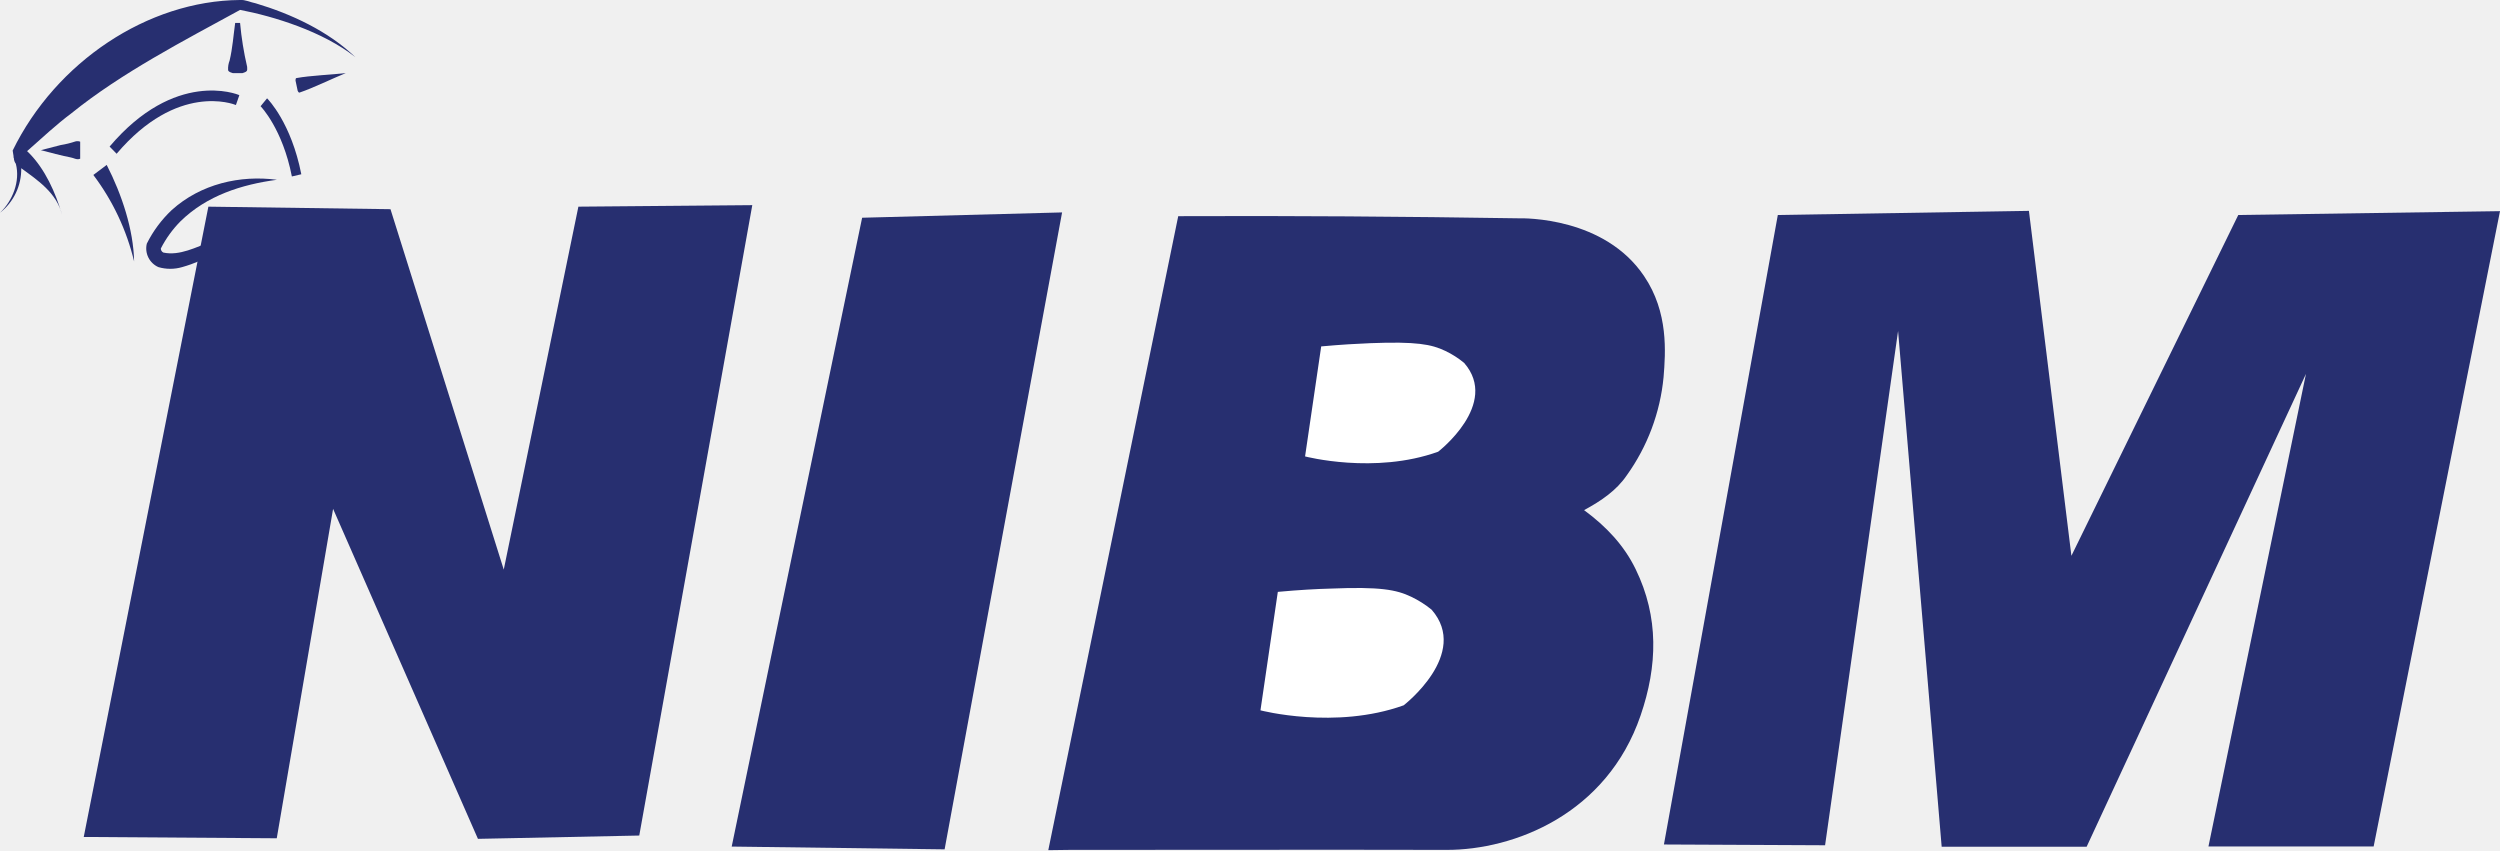
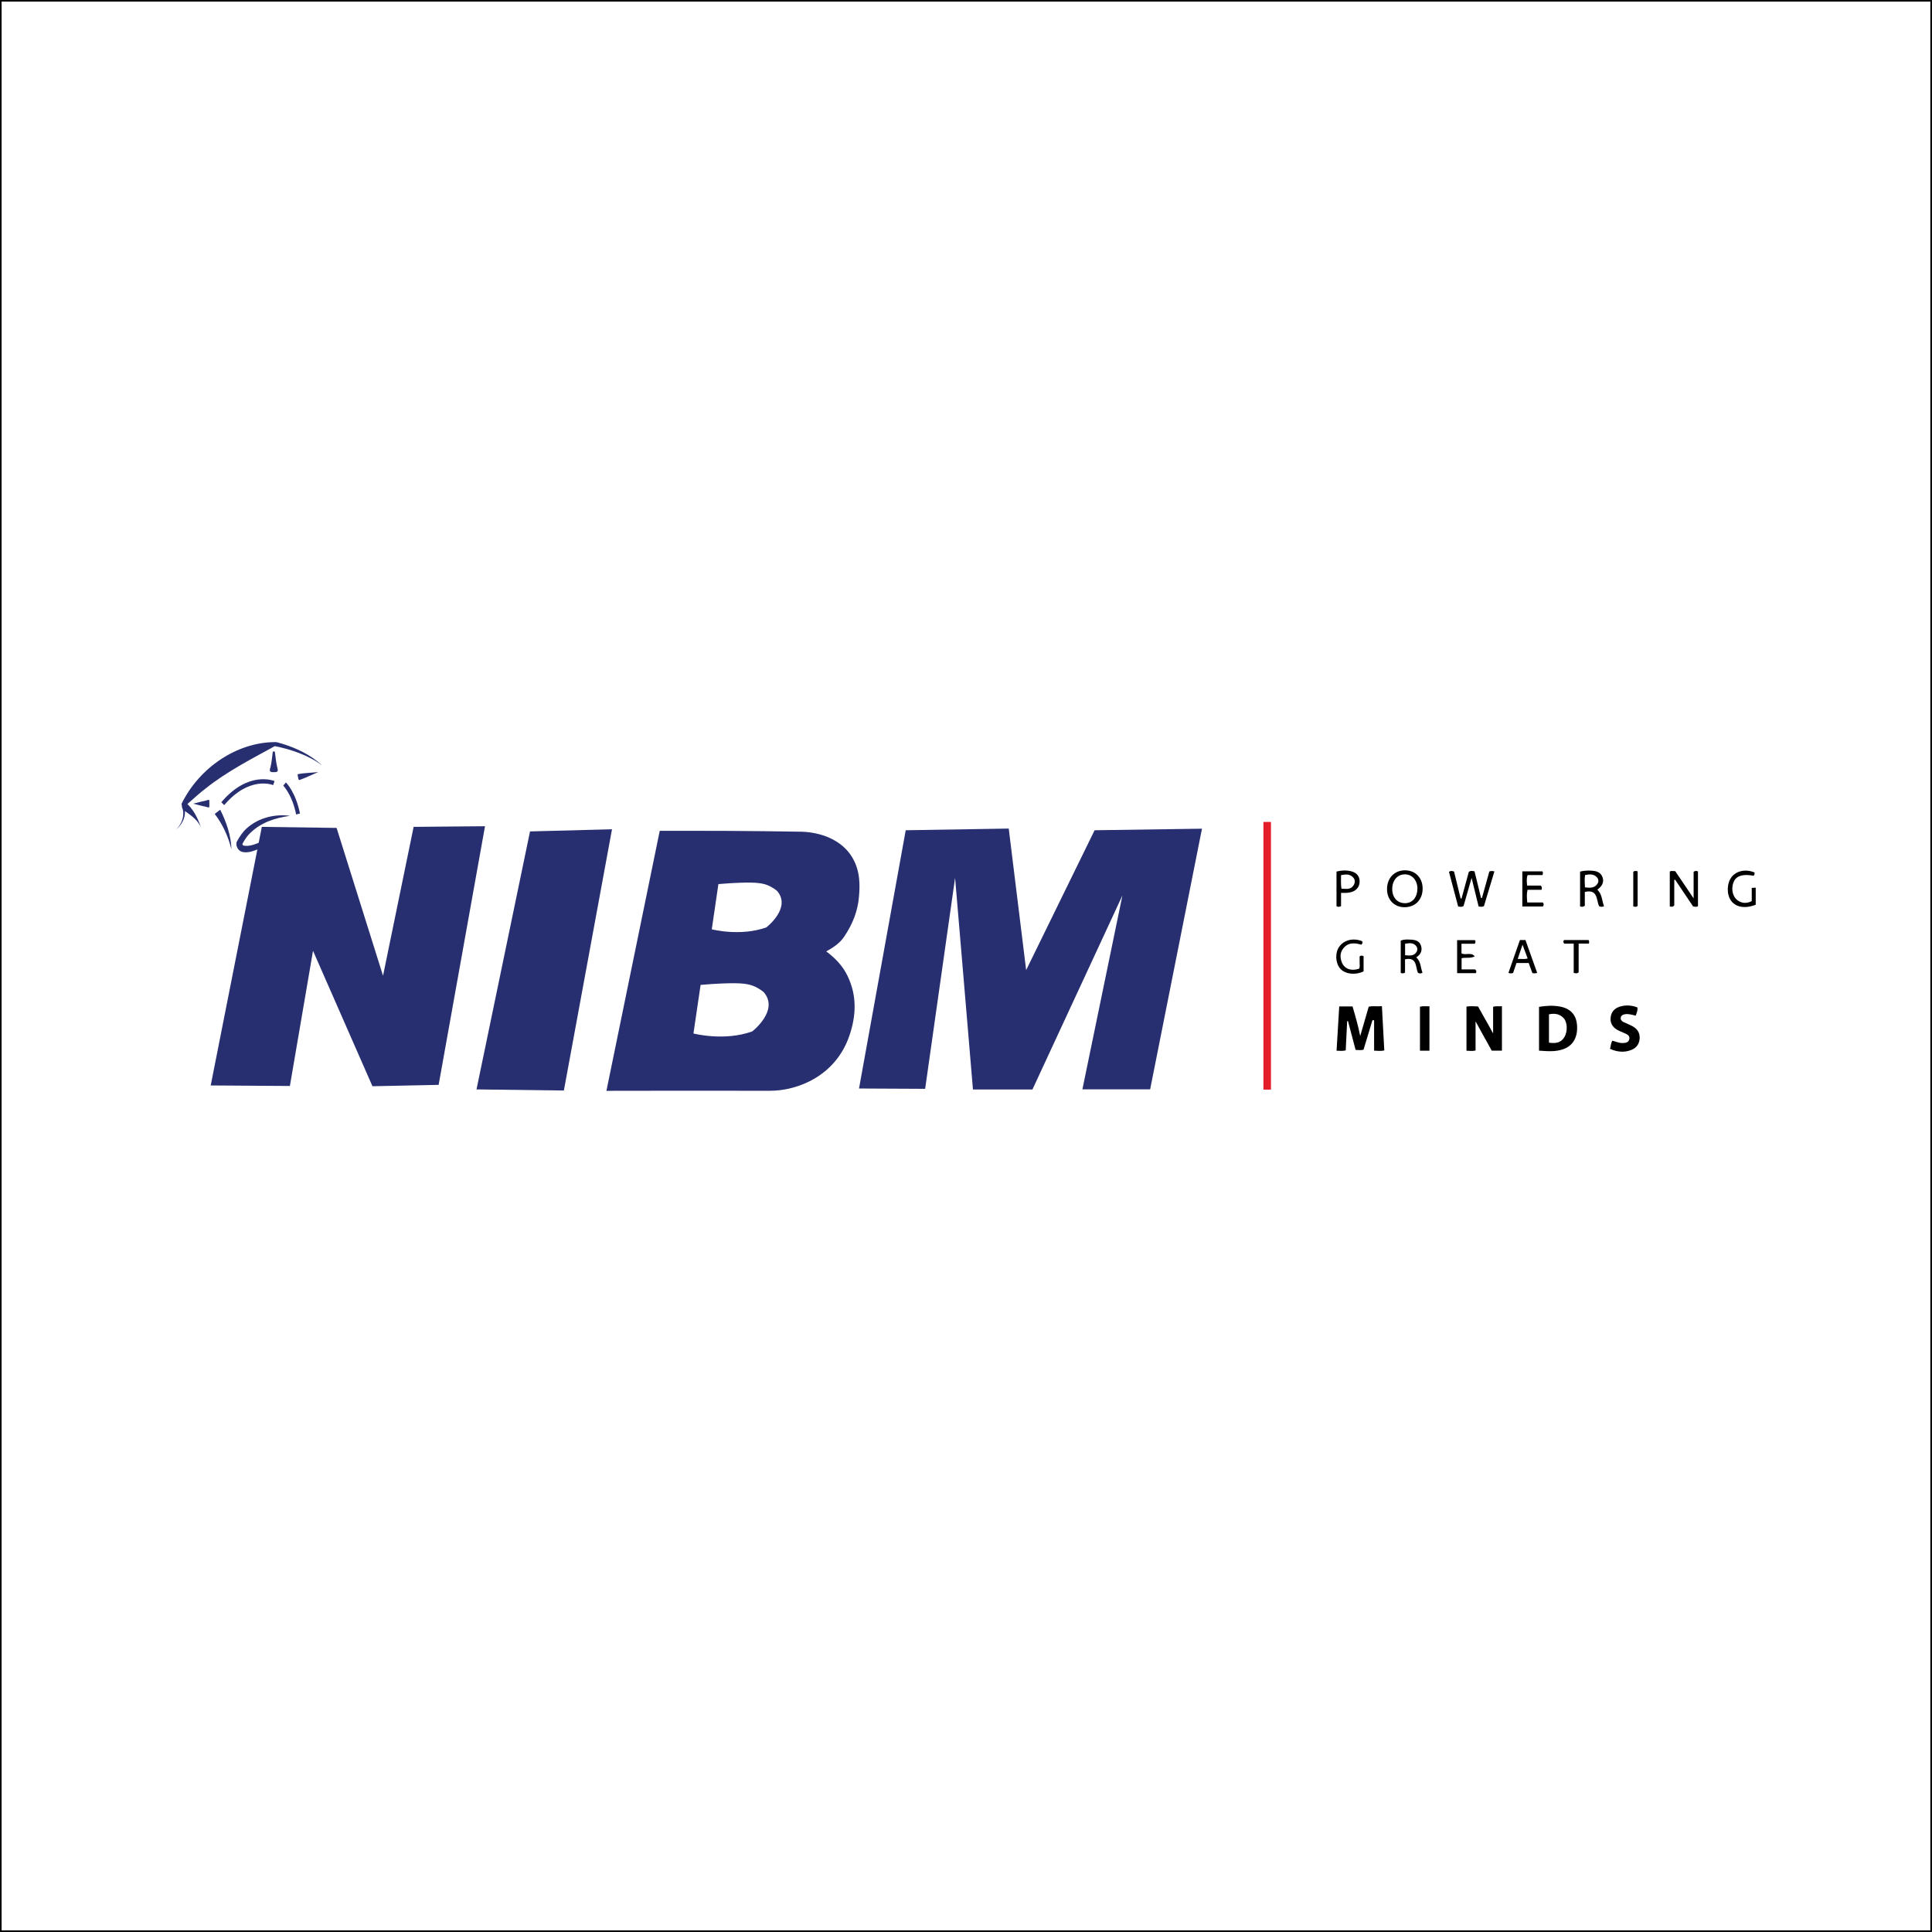
- <svg xmlns="http://www.w3.org/2000/svg" viewBox="0 0 612 208.1">
+ <svg xmlns="http://www.w3.org/2000/svg" id="a" viewBox="0 0 297.44 297.44">
  <defs>
-     <style>.cls-1{fill:#272f70;}.cls-2{fill:#fff;}</style>
+     <style>.b{fill:#e41e29;}.c,.d{fill:#fff;}.e{fill:#272f70;}.d{stroke:#000;stroke-miterlimit:10;stroke-width:.25px;}</style>
  </defs>
-   <g id="Layer_2" data-name="Layer 2">
-     <g id="Layer_1-2" data-name="Layer 1">
-       <path class="cls-1" d="M387.78,124.88c5.43,4,9.78,8.6,12.63,14.46,5.73,11.75,5.36,23.69,1.21,35.8-8.26,24.17-31,32.94-47.47,32.91-30-.07-60.08,0-90.12,0h-2.14l-5.27.07q15.9-77.61,31.81-155.2,20.57-.09,41.5.05t41.55.47c1.86-.05,21.3-.26,31,14.16,6,8.87,5.25,18.69,4.76,24.75a49.27,49.27,0,0,1-9,24C395.72,120.06,392,122.6,387.78,124.88Z" />
-       <path class="cls-1" d="M231.24,207.92l-52.12-.68q16-77,31.93-153.94L260,52C250.38,104,240.84,155.82,231.24,207.92Z" />
-       <polygon class="cls-1" points="435.21 52.63 407.33 206.73 446.78 206.92 464.65 81.02 468.83 130.48 472.25 170.89 475.32 207.28 510.81 207.28 564.5 91.53 540.63 207.21 581.07 207.21 612 51.69 547.93 52.63 507.08 136.06 496.68 51.62 435.21 52.63" />
-       <path class="cls-2" d="M323.43,84.8q-2,13.47-3.95,26.93s17,4.46,32.58-1.15c0,0,15.14-11.67,6.36-21.74a22.17,22.17,0,0,0-4.61-2.94c-3.38-1.62-7.09-2.33-18.38-1.89-3.06.12-7.15.35-12,.79" />
-       <path class="cls-2" d="M312.81,144.89q-2.13,14.48-4.25,29s18.3,4.8,35.06-1.23c0,0,16.29-12.57,6.85-23.4a24.94,24.94,0,0,0-5-3.17c-3.64-1.74-7.63-2.5-19.79-2C322.43,144.17,318,144.41,312.81,144.89Z" />
-       <polygon class="cls-1" points="51.01 50.59 20.5 204.89 67.75 205.21 81.54 124.57 117 205.35 156.49 204.54 184.16 50.22 141.59 50.59 123.32 139.44 95.59 51.21 51.01 50.59" />
-       <path class="cls-1" d="M6.63,37c3.67-3.23,7.11-6.48,10.89-9.3C29.78,17.8,45.12,9.9,58.78,2.42,67,4,79.06,7.69,87,14,80.31,7.59,71.32,3.42,62.63.82,61.41.6,60-.13,58.71,0,36.16.19,13.72,15.14,3.1,36.85c0,0,.16,1,.24,1.52l-.07,0c.06.12.08.25.13.37a2.43,2.43,0,0,0,.48,1.36C5,44.42,3.05,49.19,0,52.09A13.58,13.58,0,0,0,5.2,41.18c4,2.93,8.65,6,10,11.39-1.61-5.44-4.17-11.2-8.17-15.19A5.66,5.66,0,0,0,6.63,37Z" />
-       <path class="cls-1" d="M60.5,16.36A78.93,78.93,0,0,1,58.77,5.61h-1.2c-.43,3.08-.64,6.19-1.36,9.21a5.42,5.42,0,0,0-.37,2.31c0,.25.23.51,1.15.77h2.36C60.7,17.49,60.52,17.28,60.5,16.36Z" />
-       <path class="cls-1" d="M72.34,19.71l.53,2.51c.24.49.37.48.49.43,3.23-1.08,8.06-3.45,11.28-4.75-3.39.38-8.72.6-12,1.2C72.47,19.11,72.35,19.16,72.34,19.71Z" />
-       <path class="cls-1" d="M18.47,34.62a22.39,22.39,0,0,1-3.61.89L10,36.76c1.57.42,5.67,1.5,7.22,1.76.79.1,1.58.72,2.41.33V34.68A1.9,1.9,0,0,0,18.47,34.62Z" />
-       <path class="cls-1" d="M26.83,35.88l1.72,1.76c14.87-17.52,28.62-12.17,29.2-11.93l.84-2.41C58,23,42.82,17,26.83,35.88Z" />
-       <path class="cls-1" d="M22.85,42.83A57.25,57.25,0,0,1,32.83,64c-.15-7.79-3-16.4-6.71-23.63Z" />
-       <path class="cls-1" d="M65.38,24.07,63.79,26c.05.05,5.38,5.52,7.66,17.2l2.31-.54C71.3,30.09,65.62,24.31,65.38,24.07Z" />
-       <path class="cls-1" d="M44.2,54.16c6.45-6.31,15-9,23.59-10.15-9-1.19-18.65,1-25.76,7.42a29.17,29.17,0,0,0-6.09,8.21,5,5,0,0,0,2.84,5.75,10.31,10.31,0,0,0,5.8,0c5.91-1.66,11-4.86,16.07-8.35,2.48-1.71,4.82-3.63,7.14-5.57C62.46,54,57.25,56.76,51.88,59.07,48,60.49,44,62.68,40,61.83a1.09,1.09,0,0,1-.63-1A26.8,26.8,0,0,1,44.2,54.16Z" />
-     </g>
+   <rect class="d" x=".12" y=".12" width="297.19" height="297.19" />
+   <path class="e" d="M127.2,146.47c1.4,1.04,2.52,2.22,3.26,3.73,1.48,3.03,1.38,6.11,.31,9.24-2.13,6.24-8,8.5-12.25,8.49-7.75-.02-15.5,0-23.25,0-.2,0-.39,0-.55,0l-1.36,.02c2.74-13.35,5.47-26.7,8.21-40.04,3.54-.01,7.11,0,10.71,.01,3.61,.02,7.18,.06,10.72,.12,.48-.01,5.49-.07,8.01,3.65,1.54,2.29,1.36,4.82,1.23,6.38-.17,2.12-.95,4.2-2.32,6.2-.66,.95-1.63,1.61-2.71,2.2Z" />
+   <path class="e" d="M86.81,167.89c-4.48-.06-8.97-.12-13.45-.17,2.75-13.24,5.49-26.48,8.24-39.72,4.21-.11,8.41-.22,12.62-.33-2.47,13.41-4.93,26.78-7.41,40.23Z" />
+   <path class="b" d="M194.51,126.54h1.16v41.21h-1.16v-41.21Z" />
+   <path d="M211.3,157.05c-.46,1.51-.92,3.02-1.38,4.56-.4,.1-.78,.05-1.22,.03-.39-1.49-.78-2.97-1.17-4.44l-.13,.02c-.07,1.49-.14,2.98-.22,4.49-.47,.12-.89,.07-1.41,.05,.14-2.29,.27-4.53,.41-6.81h2.05c.43,1.47,.85,2.9,1.18,4.55,.47-1.61,.89-3.06,1.31-4.51,.67-.16,1.3-.01,2.03-.09,.12,2.29,.24,4.53,.37,6.82-.51,.11-.96,.07-1.57,.03v-4.67l-.23-.02Z" />
+   <path d="M225.78,154.97c.59-.1,1.17-.05,1.77-.02,.76,1.39,1.57,2.75,2.32,4.15v-4.09c.45-.17,.89-.05,1.36-.1v6.84h-1.57c-.82-1.45-1.64-2.97-2.49-4.51v4.49c-.49,.11-.92,.06-1.4,.03v-6.79Z" />
+   <path d="M236.94,155.01c1.11-.18,2.16-.24,3.21-.05,1.63,.3,2.52,1.27,2.64,2.87,.14,1.84-.61,3.17-2.13,3.7-1.21,.43-2.45,.31-3.72,.22v-6.75Z" />
+   <path d="M247.87,161.46c.14-.46,.12-.86,.36-1.24,.52,.13,1.02,.37,1.56,.36,.46-.01,.93-.06,1.05-.6,.12-.52-.3-.72-.69-.9-.4-.18-.82-.33-1.2-.55-.77-.46-1.13-1.15-.96-2.05,.15-.85,.72-1.32,1.51-1.54,.87-.24,1.74-.17,2.6,.17,.04,.46-.12,.83-.28,1.26-.56-.14-1.1-.32-1.67-.22-.31,.06-.57,.18-.63,.53-.05,.31,.15,.52,.39,.65,.46,.23,.95,.4,1.4,.65,.75,.4,1.17,1.01,1.12,1.9-.06,.85-.48,1.44-1.25,1.75-1.1,.45-2.2,.34-3.32-.16Z" />
+   <path d="M225.01,138.33c.38-1.38,.76-2.76,1.12-4.1,.29-.22,.56-.15,.88-.08l1,4.09,.14,.02,1.14-4.09c.24-.09,.45-.1,.78-.01-.54,1.81-1.08,3.6-1.61,5.34-.29,.16-.53,.09-.82,.06-.34-1.4-.69-2.8-1.08-4.4l-1.24,4.33c-.24,.17-.48,.12-.83,.07-.46-1.75-.94-3.54-1.41-5.32,.26-.22,.49-.16,.78-.06,.33,1.36,.67,2.76,1.01,4.15h.14Z" />
+   <path d="M257.07,134.17c.32-.15,.55-.04,.84-.05,.91,1.35,1.82,2.7,2.83,4.19v-4.1c.25-.16,.43-.15,.67-.05v5.34c-.21,.18-.44,.09-.75,.05-.91-1.35-1.84-2.74-2.77-4.12l-.13,.04v3.91c-.24,.3-.45,.2-.69,.18v-5.39Z" />
+   <path d="M216.3,133.99c1.62,0,2.73,1.16,2.72,2.83-.01,1.7-1.14,2.85-2.8,2.85-1.57,0-2.69-1.16-2.68-2.79,0-1.71,1.14-2.89,2.76-2.89Z" />
+   <path d="M246.95,139.53c-.32,.11-.53,.09-.77-.02-.43-.97-.17-2.67-2.19-2.19v2.12c-.26,.22-.47,.18-.73,.11v-5.36c.55-.16,1.11-.17,1.67-.15,.76,.03,1.5,.19,1.79,1.02,.28,.82-.12,1.41-.81,1.91,.76,.69,.7,1.68,1.04,2.56Z" />
+   <path d="M270.29,139.29c-1.64,.64-3.05,.39-3.79-.63-.71-.99-.66-2.69,.11-3.67,.76-.95,2.22-1.23,3.52-.66,0,.08,0,.18-.02,.26-.02,.09-.08,.17-.12,.24-1.61-.3-2.6-.03-3.03,.83-.45,.9-.31,2.11,.32,2.75,.64,.64,1.53,.78,2.41,.32v-2.04l.61-.03v2.62Z" />
+   <path d="M220.07,161.76h-1.46v-6.77c.49-.13,.95-.05,1.46-.07v6.84Z" />
+   <path d="M237.22,136.34c.2,.26,.18,.42,.1,.65h-2.15c-.16,.65-.1,1.25-.04,1.95h2.41c.16,.27,.14,.42,0,.62h-3.17v-5.41h3.07c.17,.14,.07,.33,.05,.57h-2.3c-.22,.55-.12,1.05-.09,1.62h2.1Z" />
+   <path d="M216.3,149.75c-.24,.13-.43,.13-.65,.03v-4.96c.51-.23,1.03-.18,1.53-.16,.68,.03,1.35,.17,1.59,.93,.23,.74-.02,1.35-.73,1.8,.73,.65,.65,1.58,.96,2.37-.26,.15-.47,.13-.71,0-.38-.9-.11-2.47-1.98-2.07v2.06Z" />
+   <path d="M209.93,147.21v2.34c-1.34,.63-2.93,.41-3.65-.49-.7-.88-.75-2.4-.1-3.31,.74-1.04,2.15-1.39,3.5-.86,.16,.19,.08,.36-.09,.55-1.13-.34-2.23-.36-2.95,.81-.31,.52-.32,1.12-.13,1.71,.36,1.16,1.38,1.6,2.73,1.18,.16-.29,.07-.62,.08-.93,.01-.32,0-.64,0-.97,.18-.16,.38-.14,.61-.03Z" />
+   <path d="M206.46,137.46v2.05c-.26,.12-.46,.14-.7,0v-5.33c.76-.19,1.55-.24,2.34-.02,.8,.22,1.22,.79,1.22,1.54,0,.79-.46,1.39-1.24,1.63-.25,.08-.53,.11-.79,.13-.24,.02-.49,0-.82,0Z" />
+   <path d="M234.01,144.72h.84c.6,1.67,1.2,3.36,1.8,5.04-.29,.17-.5,.05-.73,.06l-.57-1.56h-1.88l-.52,1.52c-.23,.1-.44,.11-.72,0,.59-1.68,1.18-3.36,1.77-5.06Z" />
+   <path d="M227.06,144.74c.17,.19,.08,.34,0,.55h-2.06v1.48c.61,.35,1.51-.24,2.04,.47-.66,.34-1.33,.13-2.02,.28v1.72h2.08c.25,.22,.2,.38,.11,.58h-2.88v-5.08h2.74Z" />
+   <path d="M242.28,149.79v-4.51h-1.46c-.17-.2-.18-.36-.03-.56,1.24,0,2.5,0,3.77,0,.15,.15,.08,.32,.07,.55h-1.59v4.41c-.24,.25-.45,.16-.76,.11Z" />
+   <path d="M251.45,139.55v-5.33c.22-.2,.43-.12,.67-.08v5.33c-.21,.22-.42,.11-.67,.08Z" />
+   <path class="c" d="M238.47,160.52v-4.36c.89-.19,1.68-.07,2.29,.62,.56,.63,.59,2.04,.1,2.86-.48,.8-1.19,1.07-2.39,.88Z" />
+   <path class="c" d="M218.21,136.8c0,1.34-.75,2.24-1.89,2.25-1.18,.01-1.98-.87-1.98-2.17,0-1.35,.81-2.29,1.98-2.27,1.1,.01,1.89,.93,1.9,2.19Z" />
+   <path class="c" d="M244.01,136.61c-.02-.65-.09-1.25,.02-1.9,.66-.12,1.31-.2,1.82,.35,.3,.32,.29,.75,.03,1.08-.48,.63-1.17,.55-1.87,.47Z" />
+   <path class="c" d="M216.32,147.07v-1.78c.58-.07,1.17-.22,1.64,.28,.28,.3,.33,.68,.1,1.02-.41,.62-1.04,.52-1.74,.48Z" />
+   <path class="c" d="M206.52,136.81c-.12-.72-.05-1.37-.06-2.08,.69-.13,1.34-.21,1.86,.35,.34,.37,.32,.82,.06,1.23-.46,.72-1.18,.51-1.86,.51Z" />
+   <path class="c" d="M233.66,147.63l.74-2.19,.79,2.12c-.51,.15-.98,.05-1.53,.07Z" />
+   <polygon class="e" points="139.44 127.82 132.25 167.58 142.43 167.63 147.04 135.15 148.12 147.91 149 158.34 149.79 167.73 158.95 167.73 172.8 137.86 166.64 167.71 177.07 167.71 185.05 127.58 168.52 127.82 157.98 149.35 155.3 127.56 139.44 127.82" />
+   <path class="c" d="M110.6,136.12c-.34,2.32-.68,4.63-1.02,6.95,0,0,4.39,1.15,8.41-.3,0,0,3.91-3.01,1.64-5.61-.24-.2-.64-.5-1.19-.76-.87-.42-1.83-.6-4.74-.49-.79,.03-1.85,.09-3.1,.2" />
+   <path class="c" d="M107.86,151.63c-.37,2.49-.73,4.98-1.1,7.48,0,0,4.72,1.24,9.05-.32,0,0,4.2-3.24,1.77-6.04-.26-.22-.69-.54-1.28-.82-.94-.45-1.97-.65-5.1-.52-.85,.03-1.99,.1-3.33,.22Z" />
+   <polygon class="e" points="40.31 127.3 32.44 167.11 44.63 167.19 48.19 146.38 57.34 167.23 67.53 167.02 74.67 127.2 63.68 127.3 58.97 150.22 51.82 127.46 40.31 127.3" />
+   <g>
+     <path class="e" d="M28.86,123.78c.95-.83,1.84-1.67,2.81-2.4,3.16-2.54,7.12-4.58,10.64-6.51,2.12,.41,5.23,1.36,7.29,2.99-1.73-1.65-4.05-2.73-6.29-3.4-.31-.06-.69-.25-1.01-.21-5.82,.04-11.61,3.9-14.35,9.5l.06,.39h-.02s.02,.07,.03,.1c.01,.16,.06,.27,.12,.35,.28,1.11-.21,2.34-1,3.09,.82-.64,1.38-1.72,1.34-2.81,1.04,.75,2.23,1.53,2.59,2.94-.42-1.4-1.08-2.89-2.11-3.92-.03-.04-.07-.08-.11-.11Z" />
+     <path class="e" d="M42.76,118.47c-.24-.9-.33-1.84-.45-2.77h-.31c-.11,.79-.16,1.6-.35,2.38-.07,.2-.12,.39-.1,.59,0,.07,.06,.13,.3,.2h.61c.35-.1,.3-.16,.3-.4Z" />
+     <path class="e" d="M45.82,119.33l.14,.65c.06,.13,.09,.12,.13,.11,.83-.28,2.08-.89,2.91-1.23-.87,.1-2.25,.15-3.1,.31-.03,0-.06,.02-.07,.16Z" />
+     <path class="e" d="M31.92,123.18c-.21,.11-.71,.17-.93,.23l-1.24,.32c.41,.11,1.46,.39,1.86,.45,.2,.03,.41,.19,.62,.08v-1.08c-.1-.04-.21-.04-.31-.01Z" />
+     <path class="e" d="M34.07,123.5l.45,.45c3.84-4.52,7.38-3.14,7.53-3.08l.22-.62c-.17-.07-4.07-1.61-8.19,3.25Z" />
+     <path class="e" d="M33.05,125.3c1.19,1.55,2.08,3.42,2.58,5.46-.04-2.01-.77-4.23-1.73-6.1l-.84,.64Z" />
+     <path class="e" d="M44.02,120.46l-.41,.49s1.39,1.42,1.98,4.44l.59-.14c-.63-3.24-2.1-4.73-2.16-4.79Z" />
+     <path class="e" d="M38.56,128.22c1.66-1.63,3.86-2.31,6.09-2.62-2.31-.31-4.81,.27-6.65,1.91-.65,.57-1.14,1.33-1.57,2.12-.14,.63,.19,1.27,.73,1.48,.51,.18,1,.11,1.5,0,1.53-.43,2.84-1.26,4.15-2.16,.64-.44,1.24-.94,1.84-1.44-1.38,.64-2.72,1.36-4.11,1.96-1,.37-2.02,.93-3.06,.71-.11-.06-.15-.13-.16-.26,.34-.63,.73-1.23,1.24-1.72Z" />
  </g>
</svg>
